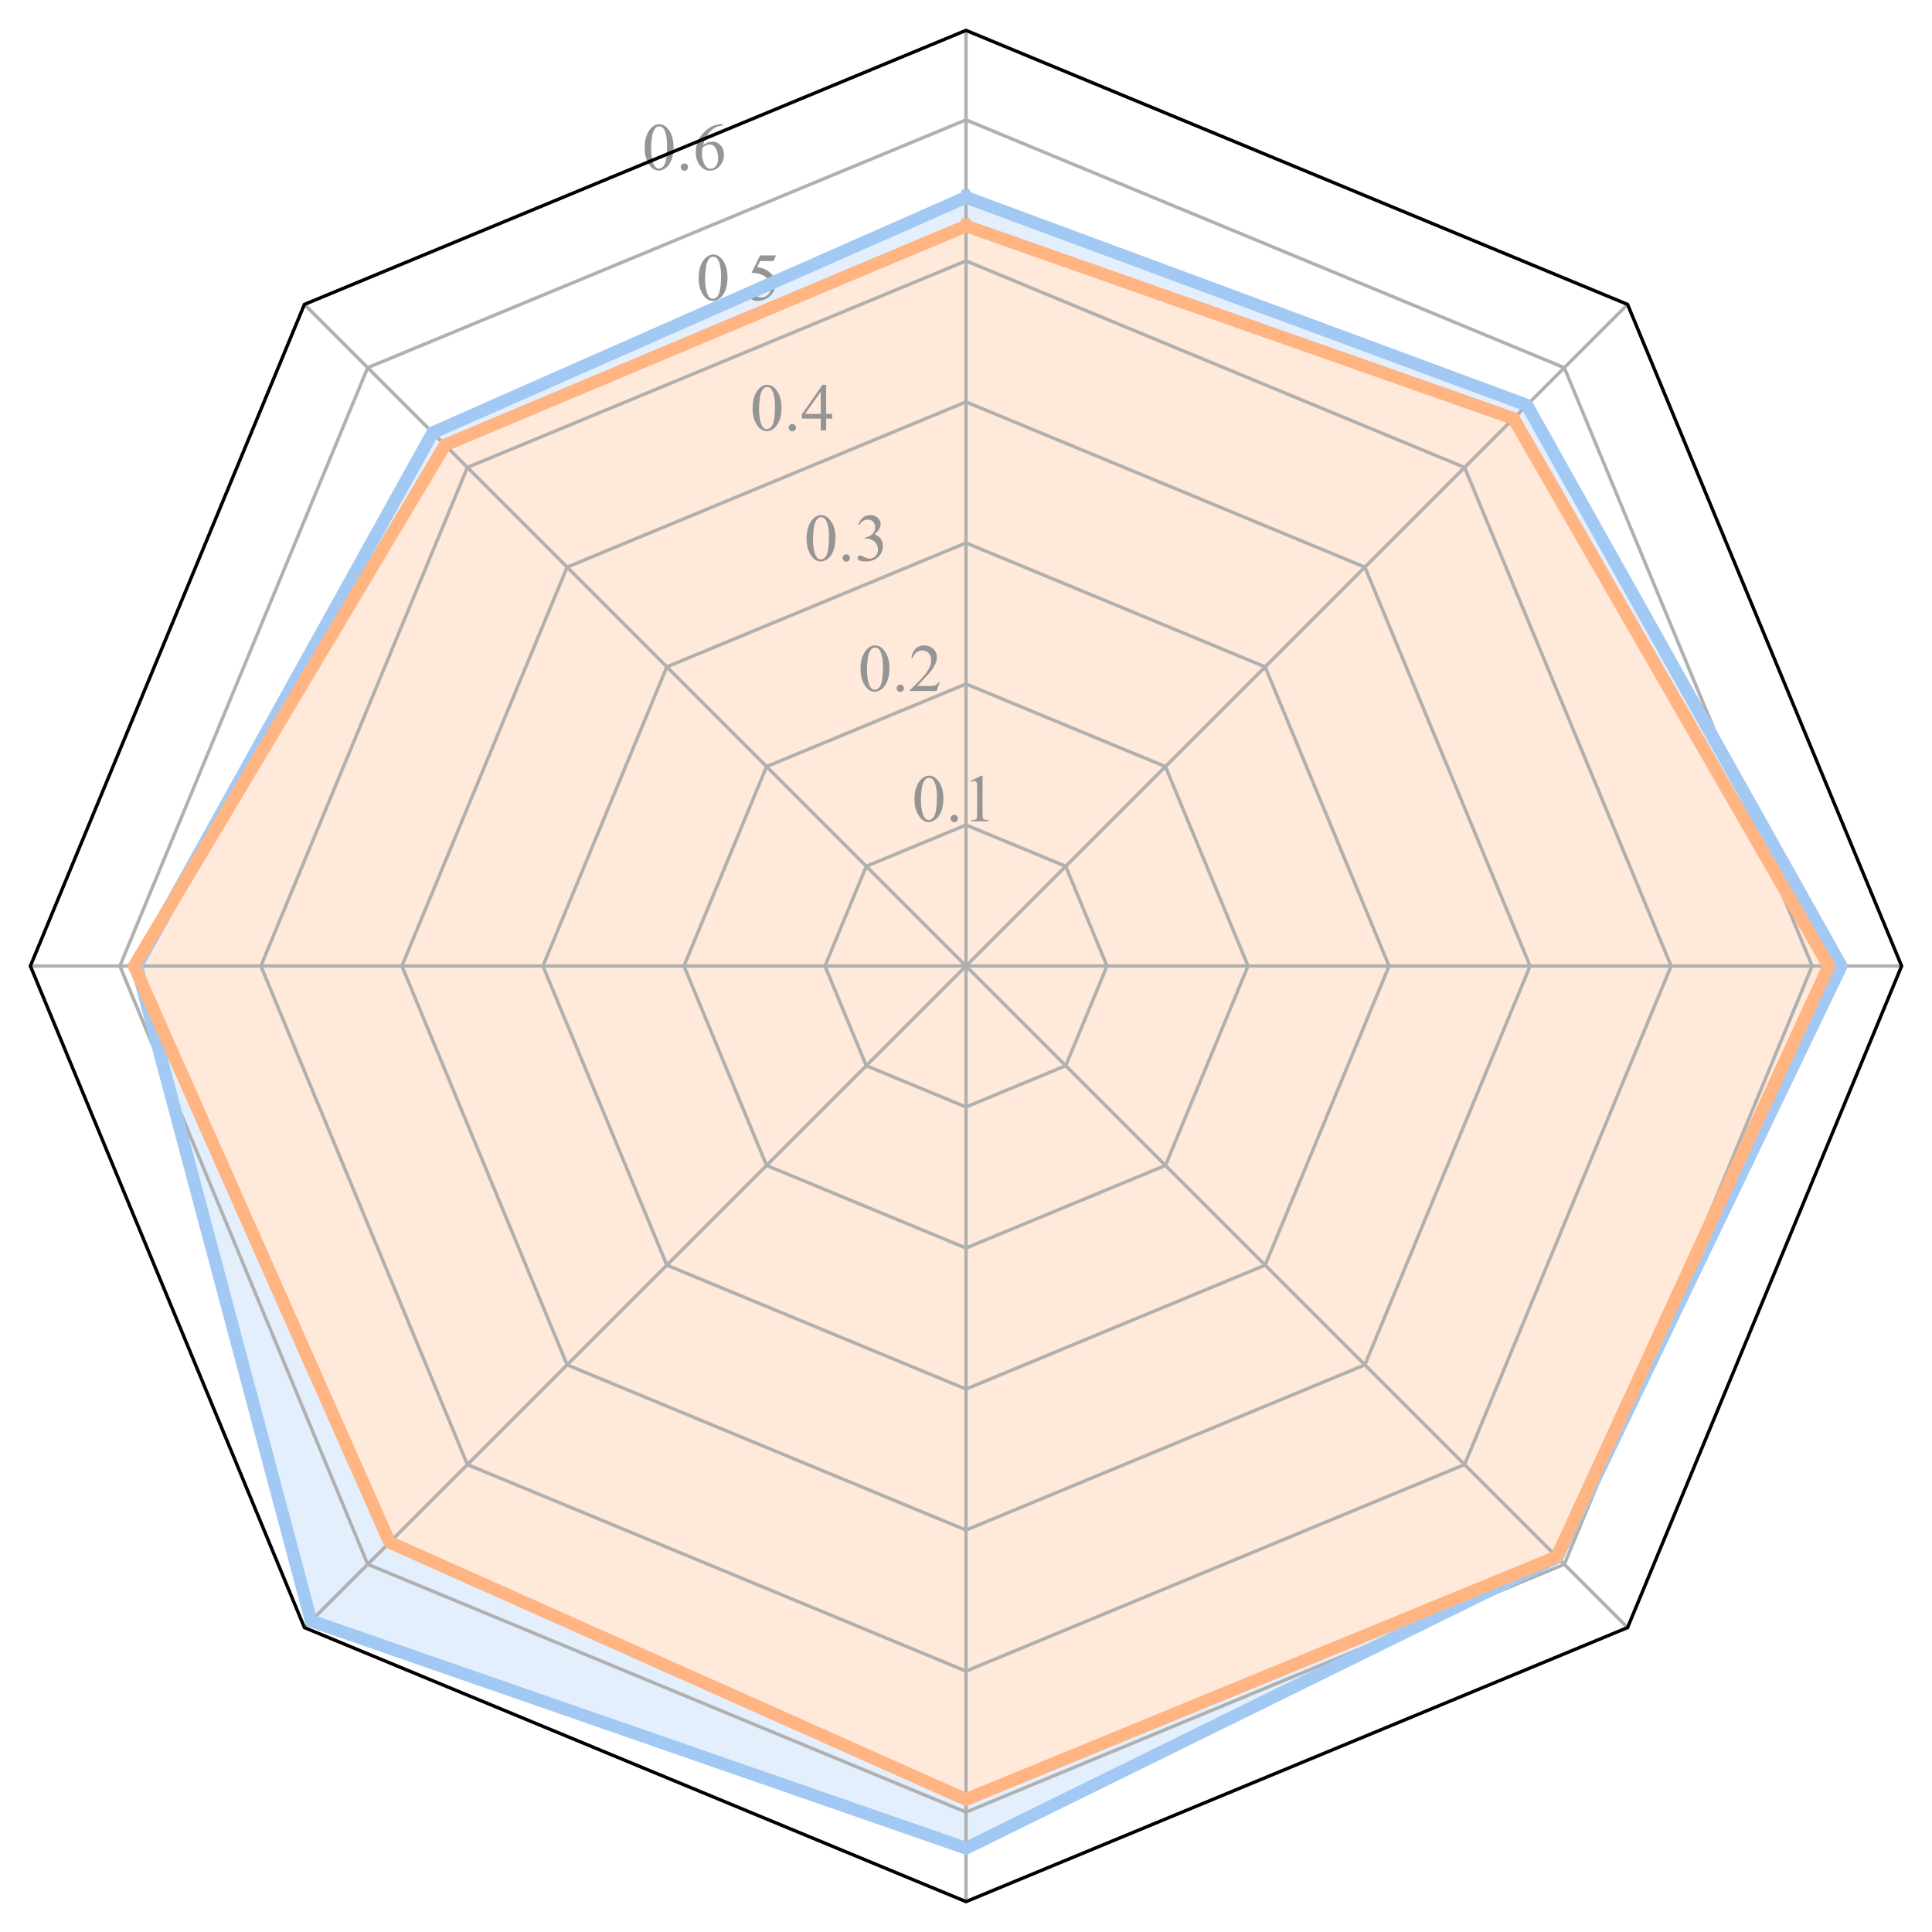
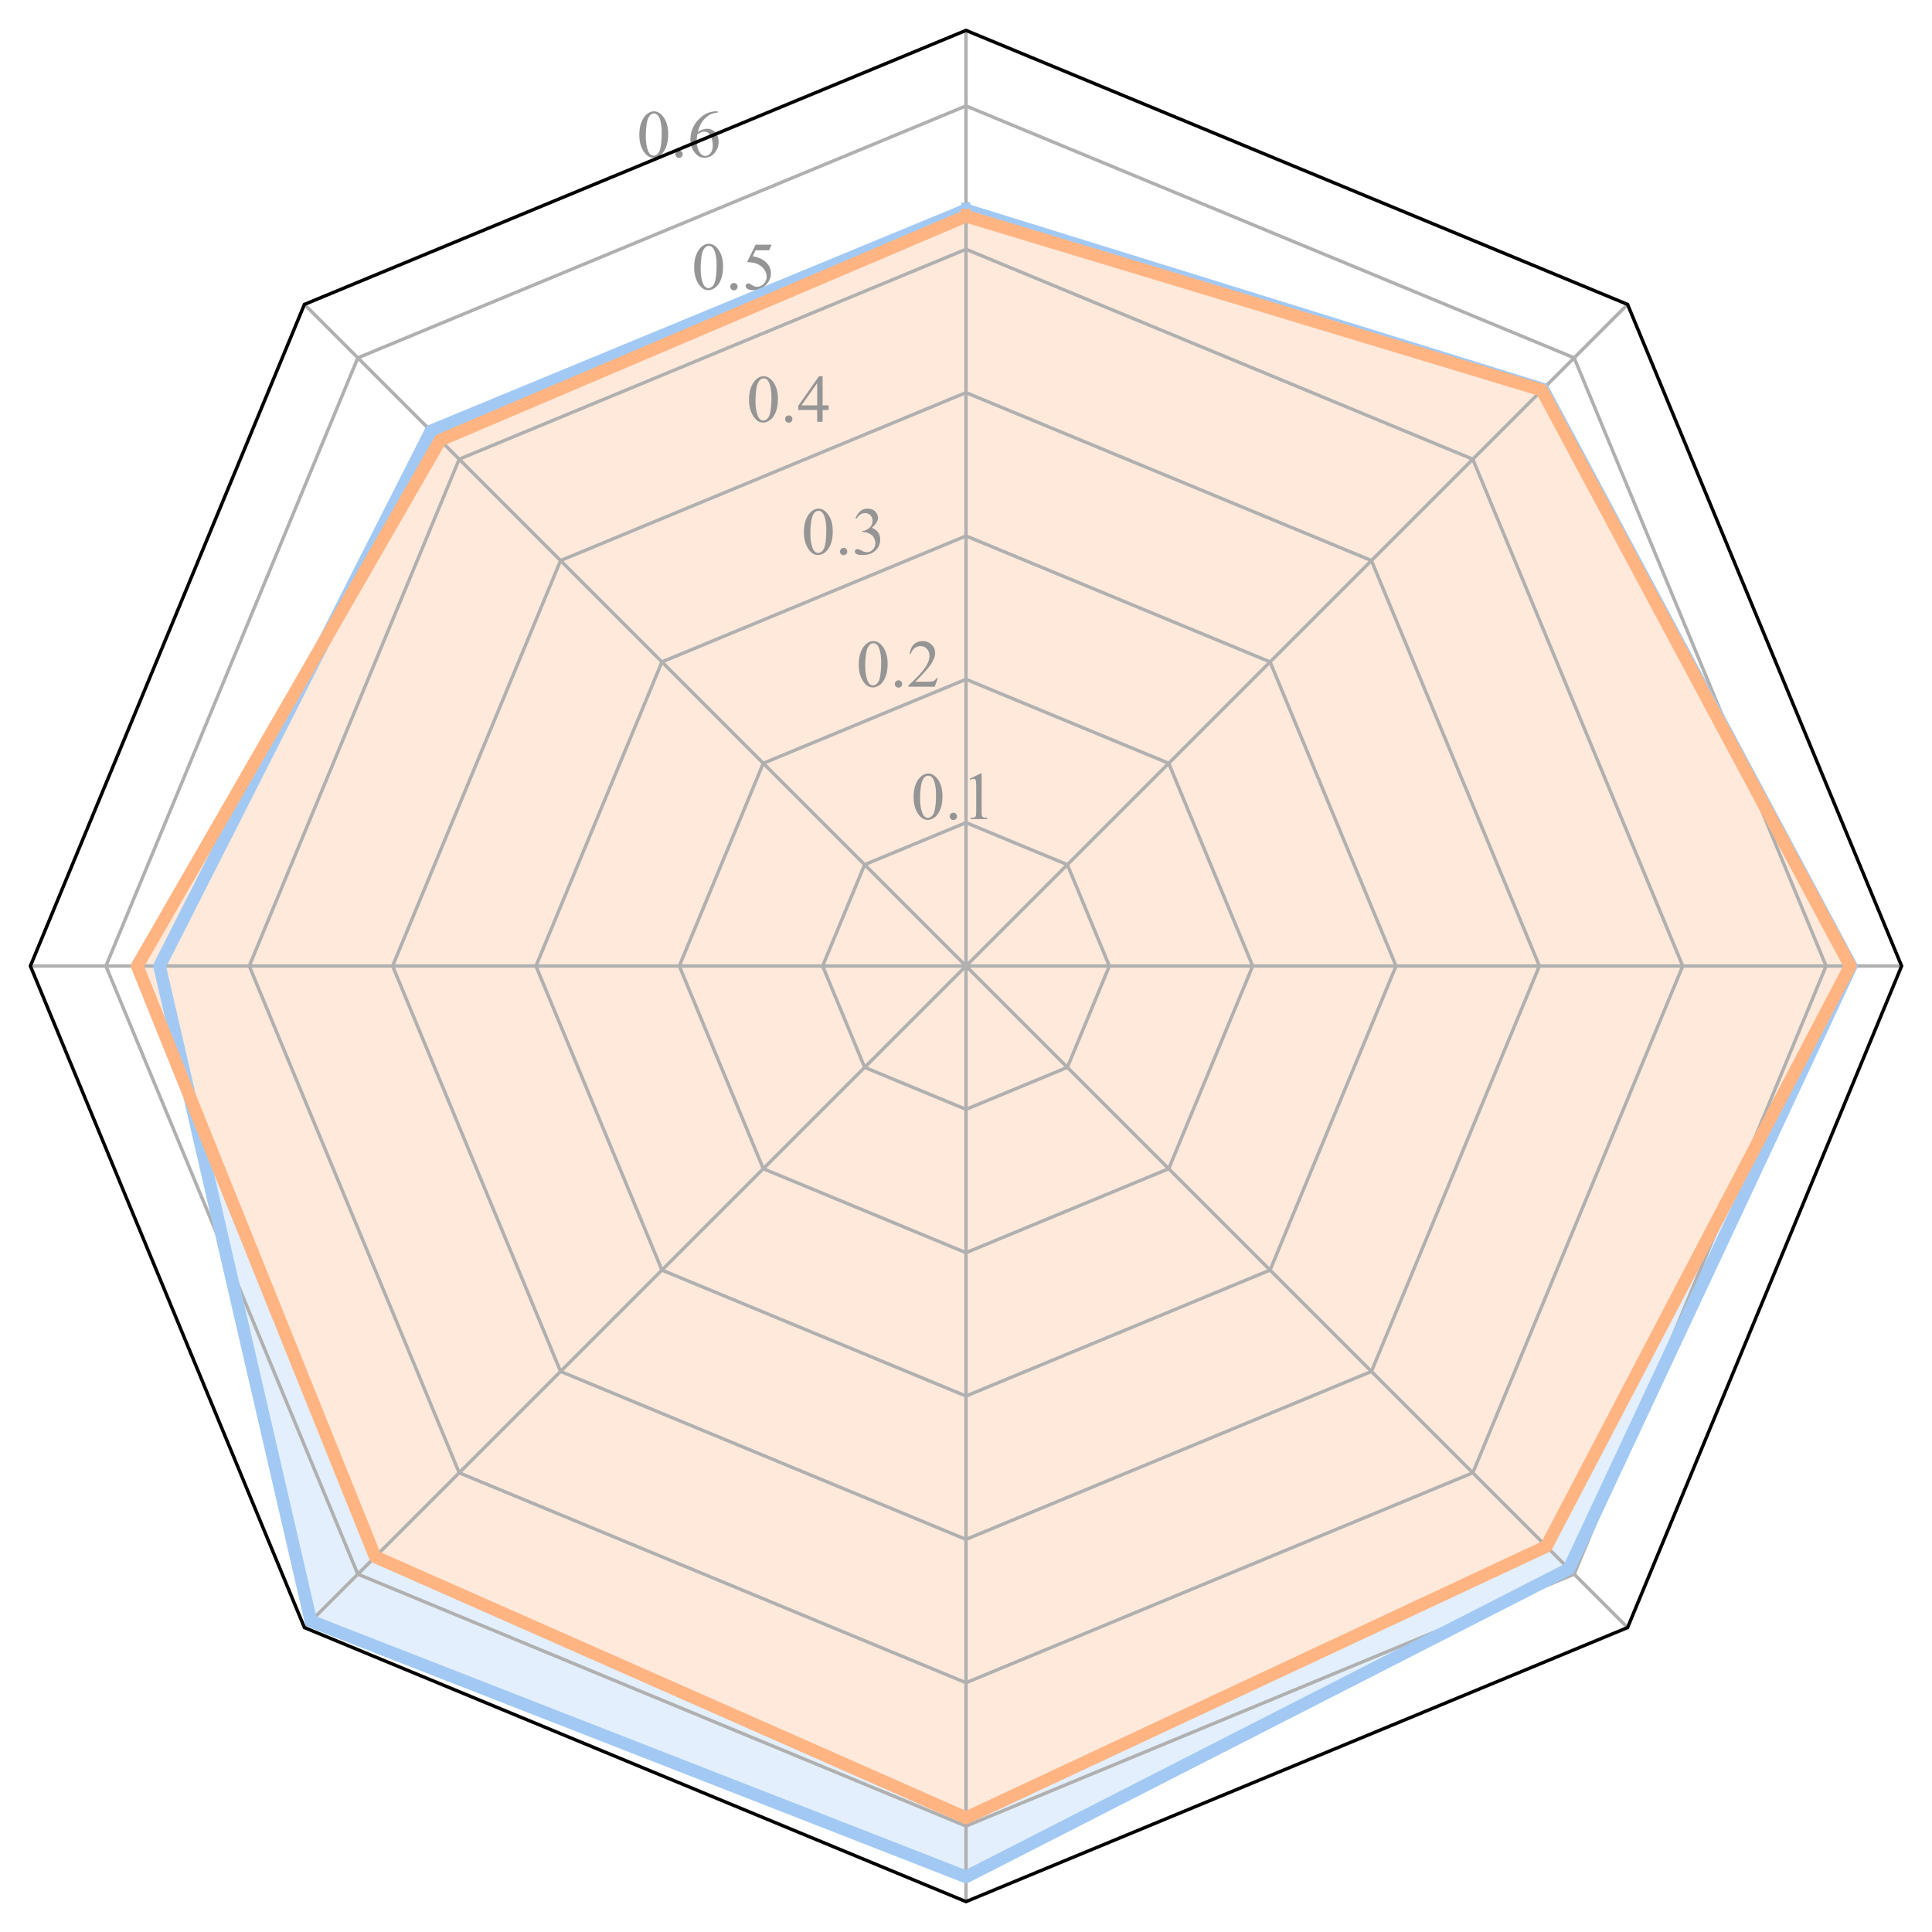
<svg xmlns="http://www.w3.org/2000/svg" xmlns:xlink="http://www.w3.org/1999/xlink" width="457.92pt" height="457.92pt" viewBox="0 0 457.92 457.92" version="1.1">
  <defs>
    <style type="text/css">*{stroke-linejoin: round; stroke-linecap: butt}</style>
  </defs>
  <g id="figure_1">
    <g id="patch_1">
      <path d="M 0 457.92  L 457.92 457.92  L 457.92 0  L 0 0  z " style="fill: #ffffff" />
    </g>
    <g id="axes_1">
      <g id="patch_2">
        <path d="M 228.96 7.2  L 72.152 72.152  L 7.2 228.96  L 72.152 385.768  L 228.96 450.72  L 385.768 385.768  L 450.72 228.96  L 385.768 72.152  z " style="fill: #ffffff" />
      </g>
      <g id="patch_3">
-         <path d="M 228.96 46.776  L 102.549 102.549  L 32.38 228.96  L 73.739 384.181  L 228.96 438.063  L 369.102 369.102  L 436.399 228.96  L 361.899 96.021  z " clip-path="url(#pf87c7a394a)" style="fill: #a1c9f4; opacity: 0.3; stroke: #a1c9f4; stroke-linejoin: miter" />
+         <path d="M 228.96 49.768  L 102.145 102.145  L 37.809 228.96  L 73.684 384.236  L 228.96 444.854  L 371.861 371.861  L 438.755 228.96  L 365.685 92.235  z " clip-path="url(#p130df6d908)" style="fill: #a1c9f4; opacity: 0.3; stroke: #a1c9f4; stroke-linejoin: miter" />
      </g>
      <g id="patch_4">
-         <path d="M 228.96 53.554  L 105.48 105.48  L 31.794 228.96  L 92.352 365.568  L 228.96 426.511  L 368.986 368.986  L 433.442 228.96  L 358.732 99.188  z " clip-path="url(#pf87c7a394a)" style="fill: #ffffff; stroke: #ffffff; stroke-linejoin: miter" />
+         <path d="M 228.96 51.234  L 104.324 104.324  L 32.516 228.96  L 88.925 368.995  L 228.96 430.854  L 366.517 366.517  L 438.539 228.96  L 365.453 92.467  z " clip-path="url(#p130df6d908)" style="fill: #ffffff; stroke: #ffffff; stroke-linejoin: miter" />
      </g>
      <g id="patch_5">
-         <path d="M 228.96 53.554  L 105.48 105.48  L 31.794 228.96  L 92.352 365.568  L 228.96 426.511  L 368.986 368.986  L 433.442 228.96  L 358.732 99.188  z " clip-path="url(#pf87c7a394a)" style="fill: #ffb482; opacity: 0.3; stroke: #ffb482; stroke-linejoin: miter" />
+         <path d="M 228.96 51.234  L 104.324 104.324  L 32.516 228.96  L 88.925 368.995  L 228.96 430.854  L 366.517 366.517  L 438.539 228.96  L 365.453 92.467  z " clip-path="url(#p130df6d908)" style="fill: #ffb482; opacity: 0.3; stroke: #ffb482; stroke-linejoin: miter" />
      </g>
      <g id="matplotlib.axis_1">
        <g id="xtick_1">
          <g id="line2d_1">
-             <path d="M 228.96 228.96  L 228.96 201.24  L 228.96 173.52  L 228.96 145.8  L 228.96 118.08  L 228.96 90.36  L 228.96 62.64  L 228.96 34.92  L 228.96 7.2  " clip-path="url(#pf87c7a394a)" style="fill: none; stroke: #b0b0b0; stroke-width: 0.8; stroke-linecap: square" />
+             <path d="M 228.96 228.96  L 228.96 201.24  L 228.96 173.52  L 228.96 145.8  L 228.96 118.08  L 228.96 90.36  L 228.96 62.64  L 228.96 34.92  L 228.96 7.2  " clip-path="url(#p130df6d908)" style="fill: none; stroke: #b0b0b0; stroke-width: 0.8; stroke-linecap: square" />
          </g>
        </g>
        <g id="xtick_2">
          <g id="line2d_2">
-             <path d="M 228.96 228.96  L 209.359 209.359  L 189.758 189.758  L 170.157 170.157  L 150.556 150.556  L 130.955 130.955  L 111.354 111.354  L 91.753 91.753  L 72.152 72.152  " clip-path="url(#pf87c7a394a)" style="fill: none; stroke: #b0b0b0; stroke-width: 0.8; stroke-linecap: square" />
+             <path d="M 228.96 228.96  L 209.359 209.359  L 189.758 189.758  L 170.157 170.157  L 150.556 150.556  L 130.955 130.955  L 111.354 111.354  L 91.753 91.753  L 72.152 72.152  " clip-path="url(#p130df6d908)" style="fill: none; stroke: #b0b0b0; stroke-width: 0.8; stroke-linecap: square" />
          </g>
        </g>
        <g id="xtick_3">
          <g id="line2d_3">
-             <path d="M 228.96 228.96  L 201.24 228.96  L 173.52 228.96  L 145.8 228.96  L 118.08 228.96  L 90.36 228.96  L 62.64 228.96  L 34.92 228.96  L 7.2 228.96  " clip-path="url(#pf87c7a394a)" style="fill: none; stroke: #b0b0b0; stroke-width: 0.8; stroke-linecap: square" />
+             <path d="M 228.96 228.96  L 201.24 228.96  L 173.52 228.96  L 145.8 228.96  L 118.08 228.96  L 90.36 228.96  L 62.64 228.96  L 34.92 228.96  L 7.2 228.96  " clip-path="url(#p130df6d908)" style="fill: none; stroke: #b0b0b0; stroke-width: 0.8; stroke-linecap: square" />
          </g>
        </g>
        <g id="xtick_4">
          <g id="line2d_4">
-             <path d="M 228.96 228.96  L 209.359 248.561  L 189.758 268.162  L 170.157 287.763  L 150.556 307.364  L 130.955 326.965  L 111.354 346.566  L 91.753 366.167  L 72.152 385.768  " clip-path="url(#pf87c7a394a)" style="fill: none; stroke: #b0b0b0; stroke-width: 0.8; stroke-linecap: square" />
+             <path d="M 228.96 228.96  L 209.359 248.561  L 189.758 268.162  L 170.157 287.763  L 150.556 307.364  L 130.955 326.965  L 111.354 346.566  L 91.753 366.167  L 72.152 385.768  " clip-path="url(#p130df6d908)" style="fill: none; stroke: #b0b0b0; stroke-width: 0.8; stroke-linecap: square" />
          </g>
        </g>
        <g id="xtick_5">
          <g id="line2d_5">
-             <path d="M 228.96 228.96  L 228.96 256.68  L 228.96 284.4  L 228.96 312.12  L 228.96 339.84  L 228.96 367.56  L 228.96 395.28  L 228.96 423  L 228.96 450.72  " clip-path="url(#pf87c7a394a)" style="fill: none; stroke: #b0b0b0; stroke-width: 0.8; stroke-linecap: square" />
+             <path d="M 228.96 228.96  L 228.96 256.68  L 228.96 284.4  L 228.96 312.12  L 228.96 339.84  L 228.96 367.56  L 228.96 395.28  L 228.96 423  L 228.96 450.72  " clip-path="url(#p130df6d908)" style="fill: none; stroke: #b0b0b0; stroke-width: 0.8; stroke-linecap: square" />
          </g>
        </g>
        <g id="xtick_6">
          <g id="line2d_6">
-             <path d="M 228.96 228.96  L 248.561 248.561  L 268.162 268.162  L 287.763 287.763  L 307.364 307.364  L 326.965 326.965  L 346.566 346.566  L 366.167 366.167  L 385.768 385.768  " clip-path="url(#pf87c7a394a)" style="fill: none; stroke: #b0b0b0; stroke-width: 0.8; stroke-linecap: square" />
+             <path d="M 228.96 228.96  L 248.561 248.561  L 268.162 268.162  L 287.763 287.763  L 307.364 307.364  L 326.965 326.965  L 346.566 346.566  L 366.167 366.167  L 385.768 385.768  " clip-path="url(#p130df6d908)" style="fill: none; stroke: #b0b0b0; stroke-width: 0.8; stroke-linecap: square" />
          </g>
        </g>
        <g id="xtick_7">
          <g id="line2d_7">
-             <path d="M 228.96 228.96  L 256.68 228.96  L 284.4 228.96  L 312.12 228.96  L 339.84 228.96  L 367.56 228.96  L 395.28 228.96  L 423 228.96  L 450.72 228.96  " clip-path="url(#pf87c7a394a)" style="fill: none; stroke: #b0b0b0; stroke-width: 0.8; stroke-linecap: square" />
+             <path d="M 228.96 228.96  L 256.68 228.96  L 284.4 228.96  L 312.12 228.96  L 339.84 228.96  L 367.56 228.96  L 395.28 228.96  L 423 228.96  L 450.72 228.96  " clip-path="url(#p130df6d908)" style="fill: none; stroke: #b0b0b0; stroke-width: 0.8; stroke-linecap: square" />
          </g>
        </g>
        <g id="xtick_8">
          <g id="line2d_8">
-             <path d="M 228.96 228.96  L 248.561 209.359  L 268.162 189.758  L 287.763 170.157  L 307.364 150.556  L 326.965 130.955  L 346.566 111.354  L 366.167 91.753  L 385.768 72.152  " clip-path="url(#pf87c7a394a)" style="fill: none; stroke: #b0b0b0; stroke-width: 0.8; stroke-linecap: square" />
+             <path d="M 228.96 228.96  L 248.561 209.359  L 268.162 189.758  L 287.763 170.157  L 307.364 150.556  L 326.965 130.955  L 346.566 111.354  L 366.167 91.753  L 385.768 72.152  " clip-path="url(#p130df6d908)" style="fill: none; stroke: #b0b0b0; stroke-width: 0.8; stroke-linecap: square" />
          </g>
        </g>
      </g>
      <g id="matplotlib.axis_2">
        <g id="ytick_1">
          <g id="line2d_9">
-             <path d="M 228.96 195.535  L 205.325 205.325  L 195.535 228.96  L 205.325 252.595  L 228.96 262.385  L 252.595 252.595  L 262.385 228.96  L 252.595 205.325  L 228.96 195.535  " clip-path="url(#pf87c7a394a)" style="fill: none; stroke: #b0b0b0; stroke-width: 0.8; stroke-linecap: square" />
+             <path d="M 228.96 194.984  L 204.935 204.935  L 194.984 228.96  L 204.935 252.985  L 228.96 262.936  L 252.985 252.985  L 262.936 228.96  L 252.985 204.935  L 228.96 194.984  " clip-path="url(#p130df6d908)" style="fill: none; stroke: #b0b0b0; stroke-width: 0.8; stroke-linecap: square" />
          </g>
          <g id="text_1">
-             <g style="fill: #959595" transform="translate(216.1688 194.6569) scale(0.16 -0.16)">
+             <g style="fill: #959595" transform="translate(215.958 194.1478) scale(0.16 -0.16)">
              <defs>
                <path id="TimesNewRomanPSMT-30" d="M 231 2094  Q 231 2819 450 3342  Q 669 3866 1031 4122  Q 1313 4325 1613 4325  Q 2100 4325 2488 3828  Q 2972 3213 2972 2159  Q 2972 1422 2759 906  Q 2547 391 2217 158  Q 1888 -75 1581 -75  Q 975 -75 572 641  Q 231 1244 231 2094  z M 844 2016  Q 844 1141 1059 588  Q 1238 122 1591 122  Q 1759 122 1940 273  Q 2122 425 2216 781  Q 2359 1319 2359 2297  Q 2359 3022 2209 3506  Q 2097 3866 1919 4016  Q 1791 4119 1609 4119  Q 1397 4119 1231 3928  Q 1006 3669 925 3112  Q 844 2556 844 2016  z " transform="scale(0.015625)" />
                <path id="TimesNewRomanPSMT-2e" d="M 800 606  Q 947 606 1047 504  Q 1147 403 1147 259  Q 1147 116 1045 14  Q 944 -88 800 -88  Q 656 -88 554 14  Q 453 116 453 259  Q 453 406 554 506  Q 656 606 800 606  z " transform="scale(0.015625)" />
                <path id="TimesNewRomanPSMT-31" d="M 750 3822  L 1781 4325  L 1884 4325  L 1884 747  Q 1884 391 1914 303  Q 1944 216 2037 169  Q 2131 122 2419 116  L 2419 0  L 825 0  L 825 116  Q 1125 122 1212 167  Q 1300 213 1334 289  Q 1369 366 1369 747  L 1369 3034  Q 1369 3497 1338 3628  Q 1316 3728 1258 3775  Q 1200 3822 1119 3822  Q 1003 3822 797 3725  L 750 3822  z " transform="scale(0.015625)" />
              </defs>
              <use xlink:href="#TimesNewRomanPSMT-30" />
              <use xlink:href="#TimesNewRomanPSMT-2e" x="50" />
              <use xlink:href="#TimesNewRomanPSMT-31" x="75" />
            </g>
          </g>
        </g>
        <g id="ytick_2">
          <g id="line2d_10">
-             <path d="M 228.96 162.11  L 181.69 181.69  L 162.11 228.96  L 181.69 276.23  L 228.96 295.81  L 276.23 276.23  L 295.81 228.96  L 276.23 181.69  L 228.96 162.11  " clip-path="url(#pf87c7a394a)" style="fill: none; stroke: #b0b0b0; stroke-width: 0.8; stroke-linecap: square" />
+             <path d="M 228.96 161.008  L 180.911 180.911  L 161.008 228.96  L 180.911 277.009  L 228.96 296.912  L 277.009 277.009  L 296.912 228.96  L 277.009 180.911  L 228.96 161.008  " clip-path="url(#p130df6d908)" style="fill: none; stroke: #b0b0b0; stroke-width: 0.8; stroke-linecap: square" />
          </g>
          <g id="text_2">
-             <g style="fill: #959595" transform="translate(203.3777 163.7763) scale(0.16 -0.16)">
+             <g style="fill: #959595" transform="translate(202.956 162.7582) scale(0.16 -0.16)">
              <defs>
                <path id="TimesNewRomanPSMT-32" d="M 2934 816  L 2638 0  L 138 0  L 138 116  Q 1241 1122 1691 1759  Q 2141 2397 2141 2925  Q 2141 3328 1894 3587  Q 1647 3847 1303 3847  Q 991 3847 742 3664  Q 494 3481 375 3128  L 259 3128  Q 338 3706 661 4015  Q 984 4325 1469 4325  Q 1984 4325 2329 3994  Q 2675 3663 2675 3213  Q 2675 2891 2525 2569  Q 2294 2063 1775 1497  Q 997 647 803 472  L 1909 472  Q 2247 472 2383 497  Q 2519 522 2628 598  Q 2738 675 2819 816  L 2934 816  z " transform="scale(0.015625)" />
              </defs>
              <use xlink:href="#TimesNewRomanPSMT-30" />
              <use xlink:href="#TimesNewRomanPSMT-2e" x="50" />
              <use xlink:href="#TimesNewRomanPSMT-32" x="75" />
            </g>
          </g>
        </g>
        <g id="ytick_3">
          <g id="line2d_11">
-             <path d="M 228.96 128.685  L 158.055 158.055  L 128.685 228.96  L 158.055 299.865  L 228.96 329.235  L 299.865 299.865  L 329.235 228.96  L 299.865 158.055  L 228.96 128.685  " clip-path="url(#pf87c7a394a)" style="fill: none; stroke: #b0b0b0; stroke-width: 0.8; stroke-linecap: square" />
+             <path d="M 228.96 127.032  L 156.886 156.886  L 127.032 228.96  L 156.886 301.034  L 228.96 330.888  L 301.034 301.034  L 330.888 228.96  L 301.034 156.886  L 228.96 127.032  " clip-path="url(#p130df6d908)" style="fill: none; stroke: #b0b0b0; stroke-width: 0.8; stroke-linecap: square" />
          </g>
          <g id="text_3">
-             <g style="fill: #959595" transform="translate(190.5865 132.8957) scale(0.16 -0.16)">
+             <g style="fill: #959595" transform="translate(189.9539 131.3685) scale(0.16 -0.16)">
              <defs>
                <path id="TimesNewRomanPSMT-33" d="M 325 3431  Q 506 3859 782 4092  Q 1059 4325 1472 4325  Q 1981 4325 2253 3994  Q 2459 3747 2459 3466  Q 2459 3003 1878 2509  Q 2269 2356 2469 2072  Q 2669 1788 2669 1403  Q 2669 853 2319 450  Q 1863 -75 997 -75  Q 569 -75 414 31  Q 259 138 259 259  Q 259 350 332 419  Q 406 488 509 488  Q 588 488 669 463  Q 722 447 909 348  Q 1097 250 1169 231  Q 1284 197 1416 197  Q 1734 197 1970 444  Q 2206 691 2206 1028  Q 2206 1275 2097 1509  Q 2016 1684 1919 1775  Q 1784 1900 1550 2001  Q 1316 2103 1072 2103  L 972 2103  L 972 2197  Q 1219 2228 1467 2375  Q 1716 2522 1828 2728  Q 1941 2934 1941 3181  Q 1941 3503 1739 3701  Q 1538 3900 1238 3900  Q 753 3900 428 3381  L 325 3431  z " transform="scale(0.015625)" />
              </defs>
              <use xlink:href="#TimesNewRomanPSMT-30" />
              <use xlink:href="#TimesNewRomanPSMT-2e" x="50" />
              <use xlink:href="#TimesNewRomanPSMT-33" x="75" />
            </g>
          </g>
        </g>
        <g id="ytick_4">
          <g id="line2d_12">
-             <path d="M 228.96 95.26  L 134.42 134.42  L 95.26 228.96  L 134.42 323.5  L 228.96 362.66  L 323.5 323.5  L 362.66 228.96  L 323.5 134.42  L 228.96 95.26  " clip-path="url(#pf87c7a394a)" style="fill: none; stroke: #b0b0b0; stroke-width: 0.8; stroke-linecap: square" />
+             <path d="M 228.96 93.056  L 132.862 132.862  L 93.056 228.96  L 132.862 325.058  L 228.96 364.864  L 325.058 325.058  L 364.864 228.96  L 325.058 132.862  L 228.96 93.056  " clip-path="url(#p130df6d908)" style="fill: none; stroke: #b0b0b0; stroke-width: 0.8; stroke-linecap: square" />
          </g>
          <g id="text_4">
-             <g style="fill: #959595" transform="translate(177.7954 102.0151) scale(0.16 -0.16)">
+             <g style="fill: #959595" transform="translate(176.9519 99.97886) scale(0.16 -0.16)">
              <defs>
                <path id="TimesNewRomanPSMT-34" d="M 2978 1563  L 2978 1119  L 2409 1119  L 2409 0  L 1894 0  L 1894 1119  L 100 1119  L 100 1519  L 2066 4325  L 2409 4325  L 2409 1563  L 2978 1563  z M 1894 1563  L 1894 3666  L 406 1563  L 1894 1563  z " transform="scale(0.015625)" />
              </defs>
              <use xlink:href="#TimesNewRomanPSMT-30" />
              <use xlink:href="#TimesNewRomanPSMT-2e" x="50" />
              <use xlink:href="#TimesNewRomanPSMT-34" x="75" />
            </g>
          </g>
        </g>
        <g id="ytick_5">
          <g id="line2d_13">
-             <path d="M 228.96 61.835  L 110.785 110.785  L 61.835 228.96  L 110.785 347.135  L 228.96 396.085  L 347.135 347.135  L 396.085 228.96  L 347.135 110.785  L 228.96 61.835  " clip-path="url(#pf87c7a394a)" style="fill: none; stroke: #b0b0b0; stroke-width: 0.8; stroke-linecap: square" />
+             <path d="M 228.96 59.08  L 108.837 108.837  L 59.08 228.96  L 108.837 349.083  L 228.96 398.84  L 349.083 349.083  L 398.84 228.96  L 349.083 108.837  L 228.96 59.08  " clip-path="url(#p130df6d908)" style="fill: none; stroke: #b0b0b0; stroke-width: 0.8; stroke-linecap: square" />
          </g>
          <g id="text_5">
-             <g style="fill: #959595" transform="translate(165.0042 71.13455) scale(0.16 -0.16)">
+             <g style="fill: #959595" transform="translate(163.9499 68.5892) scale(0.16 -0.16)">
              <defs>
                <path id="TimesNewRomanPSMT-35" d="M 2778 4238  L 2534 3706  L 1259 3706  L 981 3138  Q 1809 3016 2294 2522  Q 2709 2097 2709 1522  Q 2709 1188 2573 903  Q 2438 619 2231 419  Q 2025 219 1772 97  Q 1413 -75 1034 -75  Q 653 -75 479 54  Q 306 184 306 341  Q 306 428 378 495  Q 450 563 559 563  Q 641 563 702 538  Q 763 513 909 409  Q 1144 247 1384 247  Q 1750 247 2026 523  Q 2303 800 2303 1197  Q 2303 1581 2056 1914  Q 1809 2247 1375 2428  Q 1034 2569 447 2591  L 1259 4238  L 2778 4238  z " transform="scale(0.015625)" />
              </defs>
              <use xlink:href="#TimesNewRomanPSMT-30" />
              <use xlink:href="#TimesNewRomanPSMT-2e" x="50" />
              <use xlink:href="#TimesNewRomanPSMT-35" x="75" />
            </g>
          </g>
        </g>
        <g id="ytick_6">
          <g id="line2d_14">
-             <path d="M 228.96 28.411  L 87.15 87.15  L 28.411 228.96  L 87.15 370.77  L 228.96 429.509  L 370.77 370.77  L 429.509 228.96  L 370.77 87.15  L 228.96 28.411  " clip-path="url(#pf87c7a394a)" style="fill: none; stroke: #b0b0b0; stroke-width: 0.8; stroke-linecap: square" />
+             <path d="M 228.96 25.104  L 84.812 84.812  L 25.104 228.96  L 84.812 373.108  L 228.96 432.816  L 373.108 373.108  L 432.816 228.96  L 373.108 84.812  L 228.96 25.104  " clip-path="url(#p130df6d908)" style="fill: none; stroke: #b0b0b0; stroke-width: 0.8; stroke-linecap: square" />
          </g>
          <g id="text_6">
-             <g style="fill: #959595" transform="translate(152.213 40.25396) scale(0.16 -0.16)">
+             <g style="fill: #959595" transform="translate(150.9479 37.19954) scale(0.16 -0.16)">
              <defs>
                <path id="TimesNewRomanPSMT-36" d="M 2869 4325  L 2869 4209  Q 2456 4169 2195 4045  Q 1934 3922 1679 3669  Q 1425 3416 1258 3105  Q 1091 2794 978 2366  Q 1428 2675 1881 2675  Q 2316 2675 2634 2325  Q 2953 1975 2953 1425  Q 2953 894 2631 456  Q 2244 -75 1606 -75  Q 1172 -75 869 213  Q 275 772 275 1663  Q 275 2231 503 2743  Q 731 3256 1154 3653  Q 1578 4050 1965 4187  Q 2353 4325 2688 4325  L 2869 4325  z M 925 2138  Q 869 1716 869 1456  Q 869 1156 980 804  Q 1091 453 1309 247  Q 1469 100 1697 100  Q 1969 100 2183 356  Q 2397 613 2397 1088  Q 2397 1622 2184 2012  Q 1972 2403 1581 2403  Q 1463 2403 1327 2353  Q 1191 2303 925 2138  z " transform="scale(0.015625)" />
              </defs>
              <use xlink:href="#TimesNewRomanPSMT-30" />
              <use xlink:href="#TimesNewRomanPSMT-2e" x="50" />
              <use xlink:href="#TimesNewRomanPSMT-36" x="75" />
            </g>
          </g>
        </g>
      </g>
      <g id="line2d_15">
-         <path d="M 228.96 46.776  L 102.549 102.549  L 32.38 228.96  L 73.739 384.181  L 228.96 438.063  L 369.102 369.102  L 436.399 228.96  L 361.899 96.021  L 228.96 46.776  " clip-path="url(#pf87c7a394a)" style="fill: none; stroke: #a1c9f4; stroke-width: 3; stroke-linecap: square" />
+         <path d="M 228.96 49.768  L 102.145 102.145  L 37.809 228.96  L 73.684 384.236  L 228.96 444.854  L 371.861 371.861  L 438.755 228.96  L 365.685 92.235  L 228.96 49.768  " clip-path="url(#p130df6d908)" style="fill: none; stroke: #a1c9f4; stroke-width: 3; stroke-linecap: square" />
      </g>
      <g id="line2d_16">
-         <path d="M 228.96 53.554  L 105.48 105.48  L 31.794 228.96  L 92.352 365.568  L 228.96 426.511  L 368.986 368.986  L 433.442 228.96  L 358.732 99.188  L 228.96 53.554  " clip-path="url(#pf87c7a394a)" style="fill: none; stroke: #ffb482; stroke-width: 3; stroke-linecap: square" />
+         <path d="M 228.96 51.234  L 104.324 104.324  L 32.516 228.96  L 88.925 368.995  L 228.96 430.854  L 366.517 366.517  L 438.539 228.96  L 365.453 92.467  L 228.96 51.234  " clip-path="url(#p130df6d908)" style="fill: none; stroke: #ffb482; stroke-width: 3; stroke-linecap: square" />
      </g>
      <g id="patch_6">
        <path d="M 228.96 7.2  L 72.152 72.152  L 7.2 228.96  L 72.152 385.768  L 228.96 450.72  L 385.768 385.768  L 450.72 228.96  L 385.768 72.152  L 228.96 7.2  z " style="fill: none; stroke: #000000; stroke-width: 0.8; stroke-linejoin: miter; stroke-linecap: square" />
      </g>
    </g>
  </g>
  <defs>
-     <clipPath id="pf87c7a394a">
+     <clipPath id="p130df6d908">
      <path d="M 228.96 7.2  L 72.152 72.152  L 7.2 228.96  L 72.152 385.768  L 228.96 450.72  L 385.768 385.768  L 450.72 228.96  L 385.768 72.152  z " />
    </clipPath>
  </defs>
</svg>
